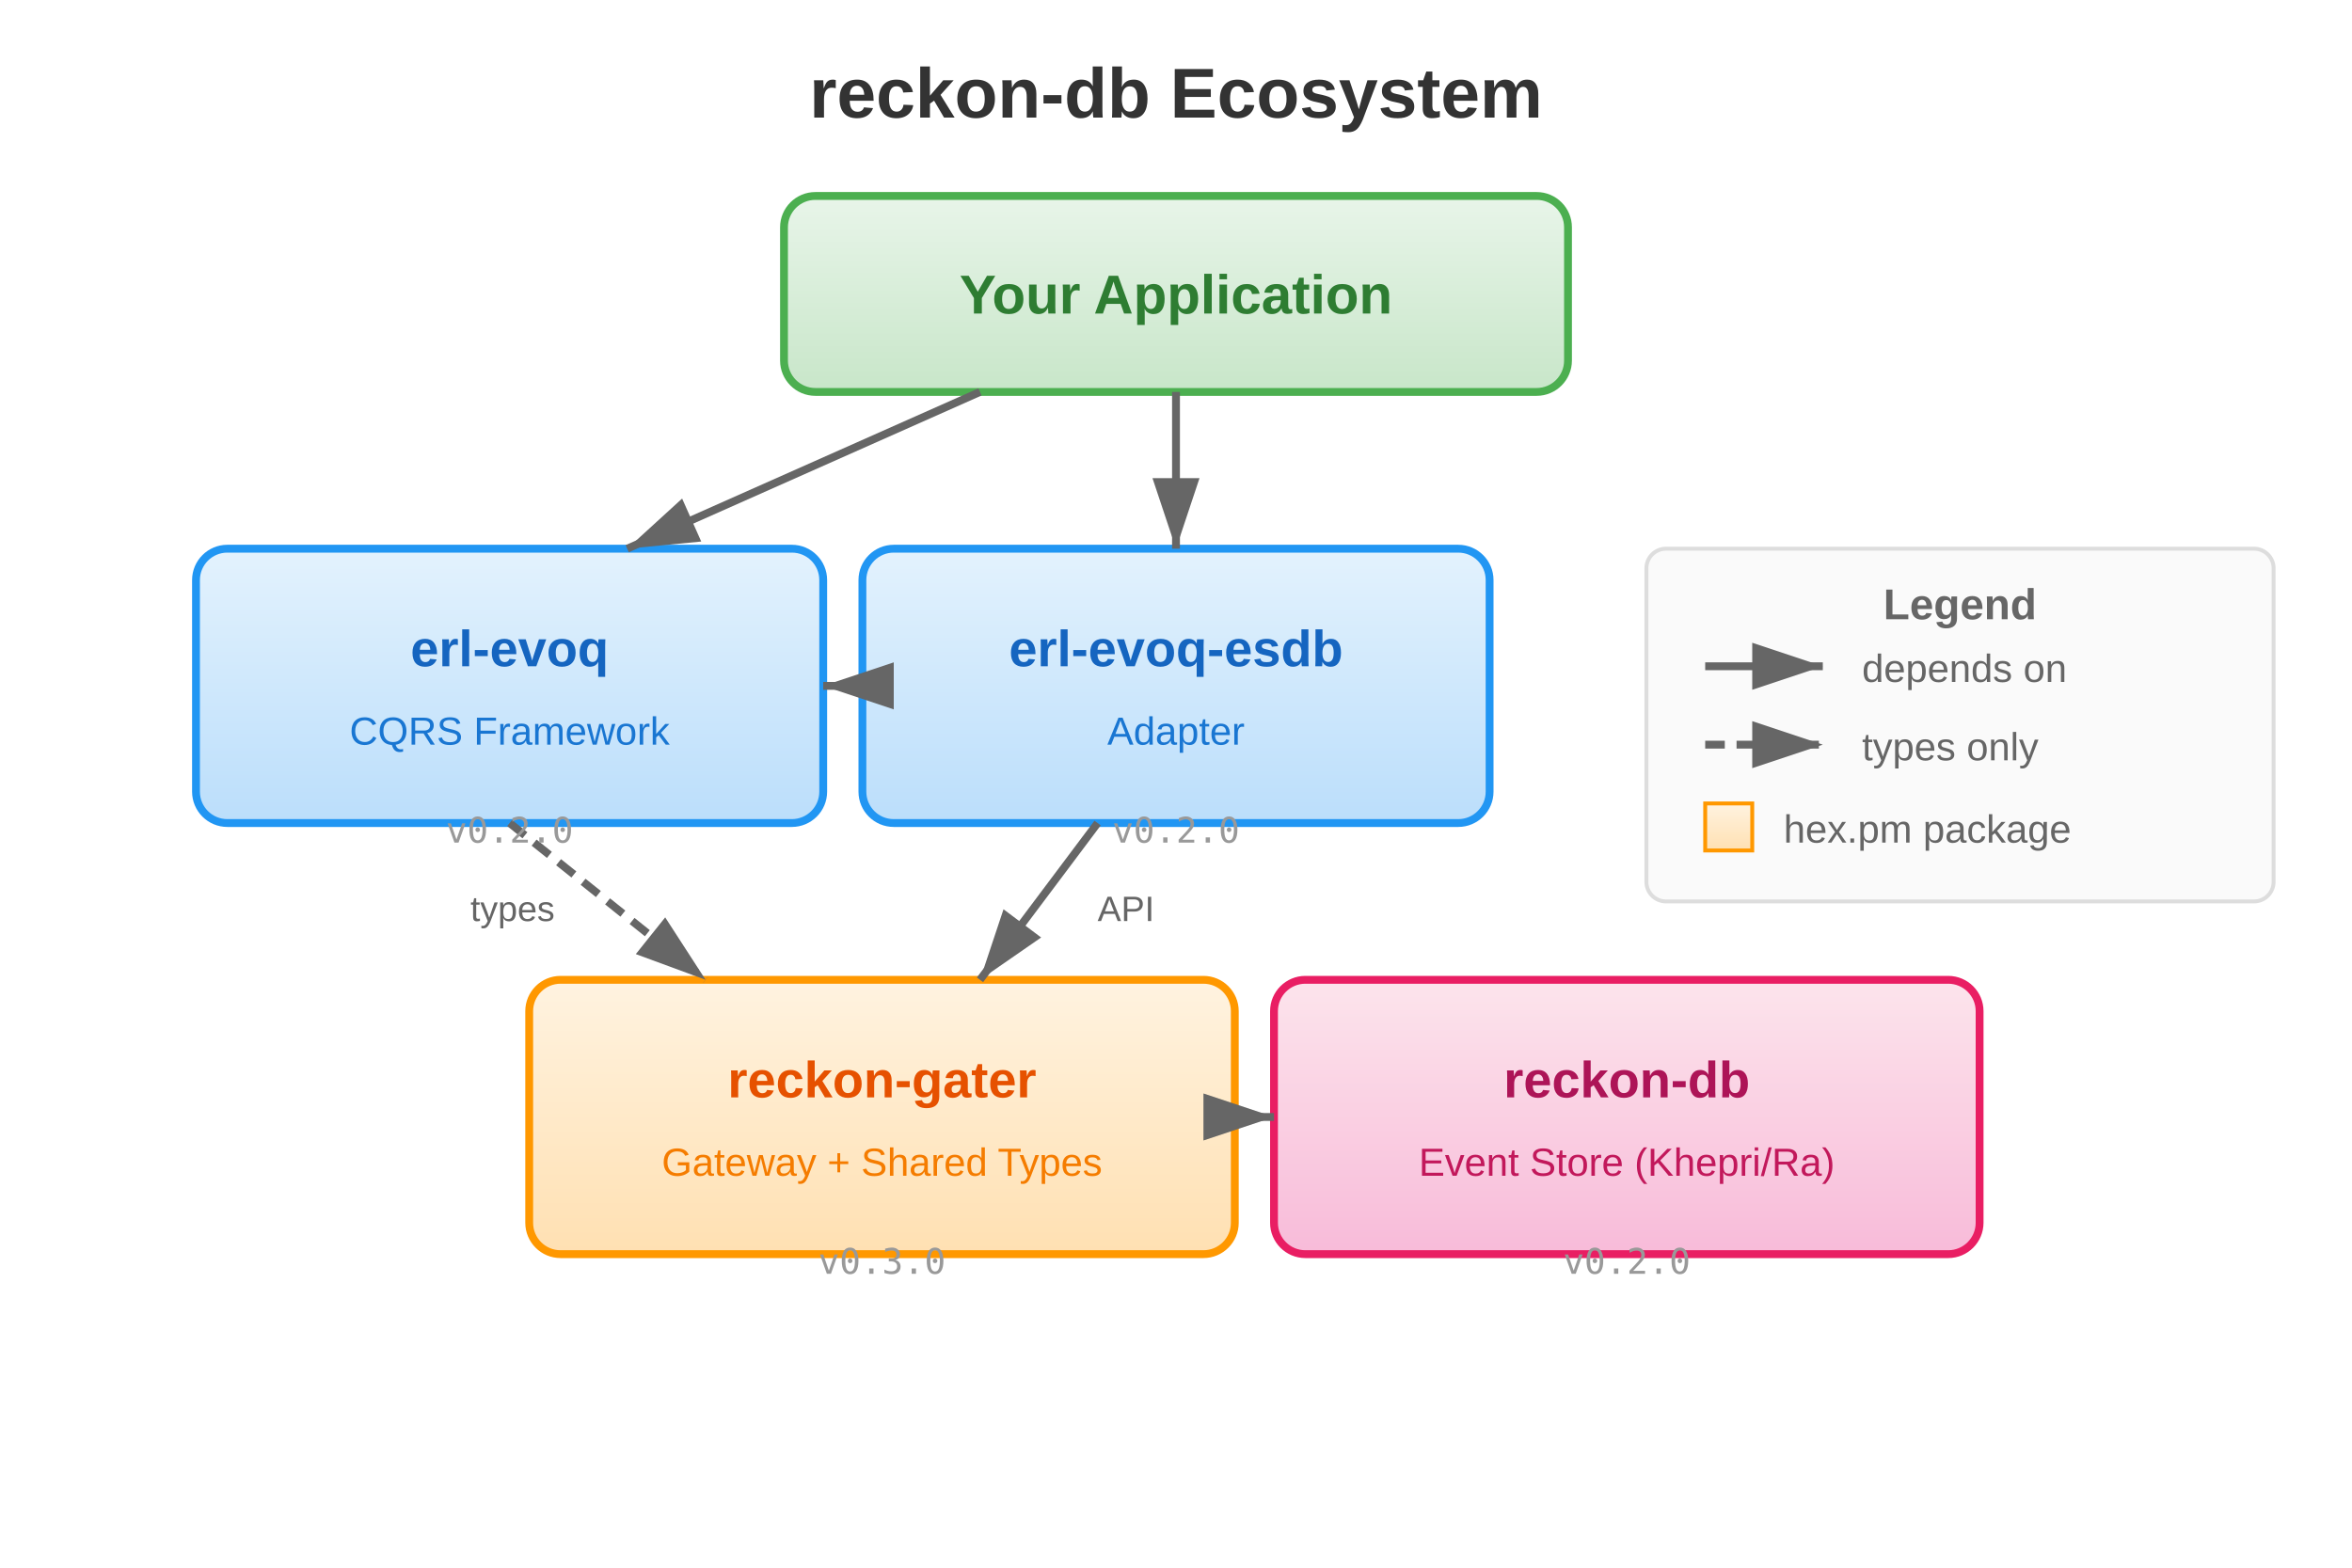
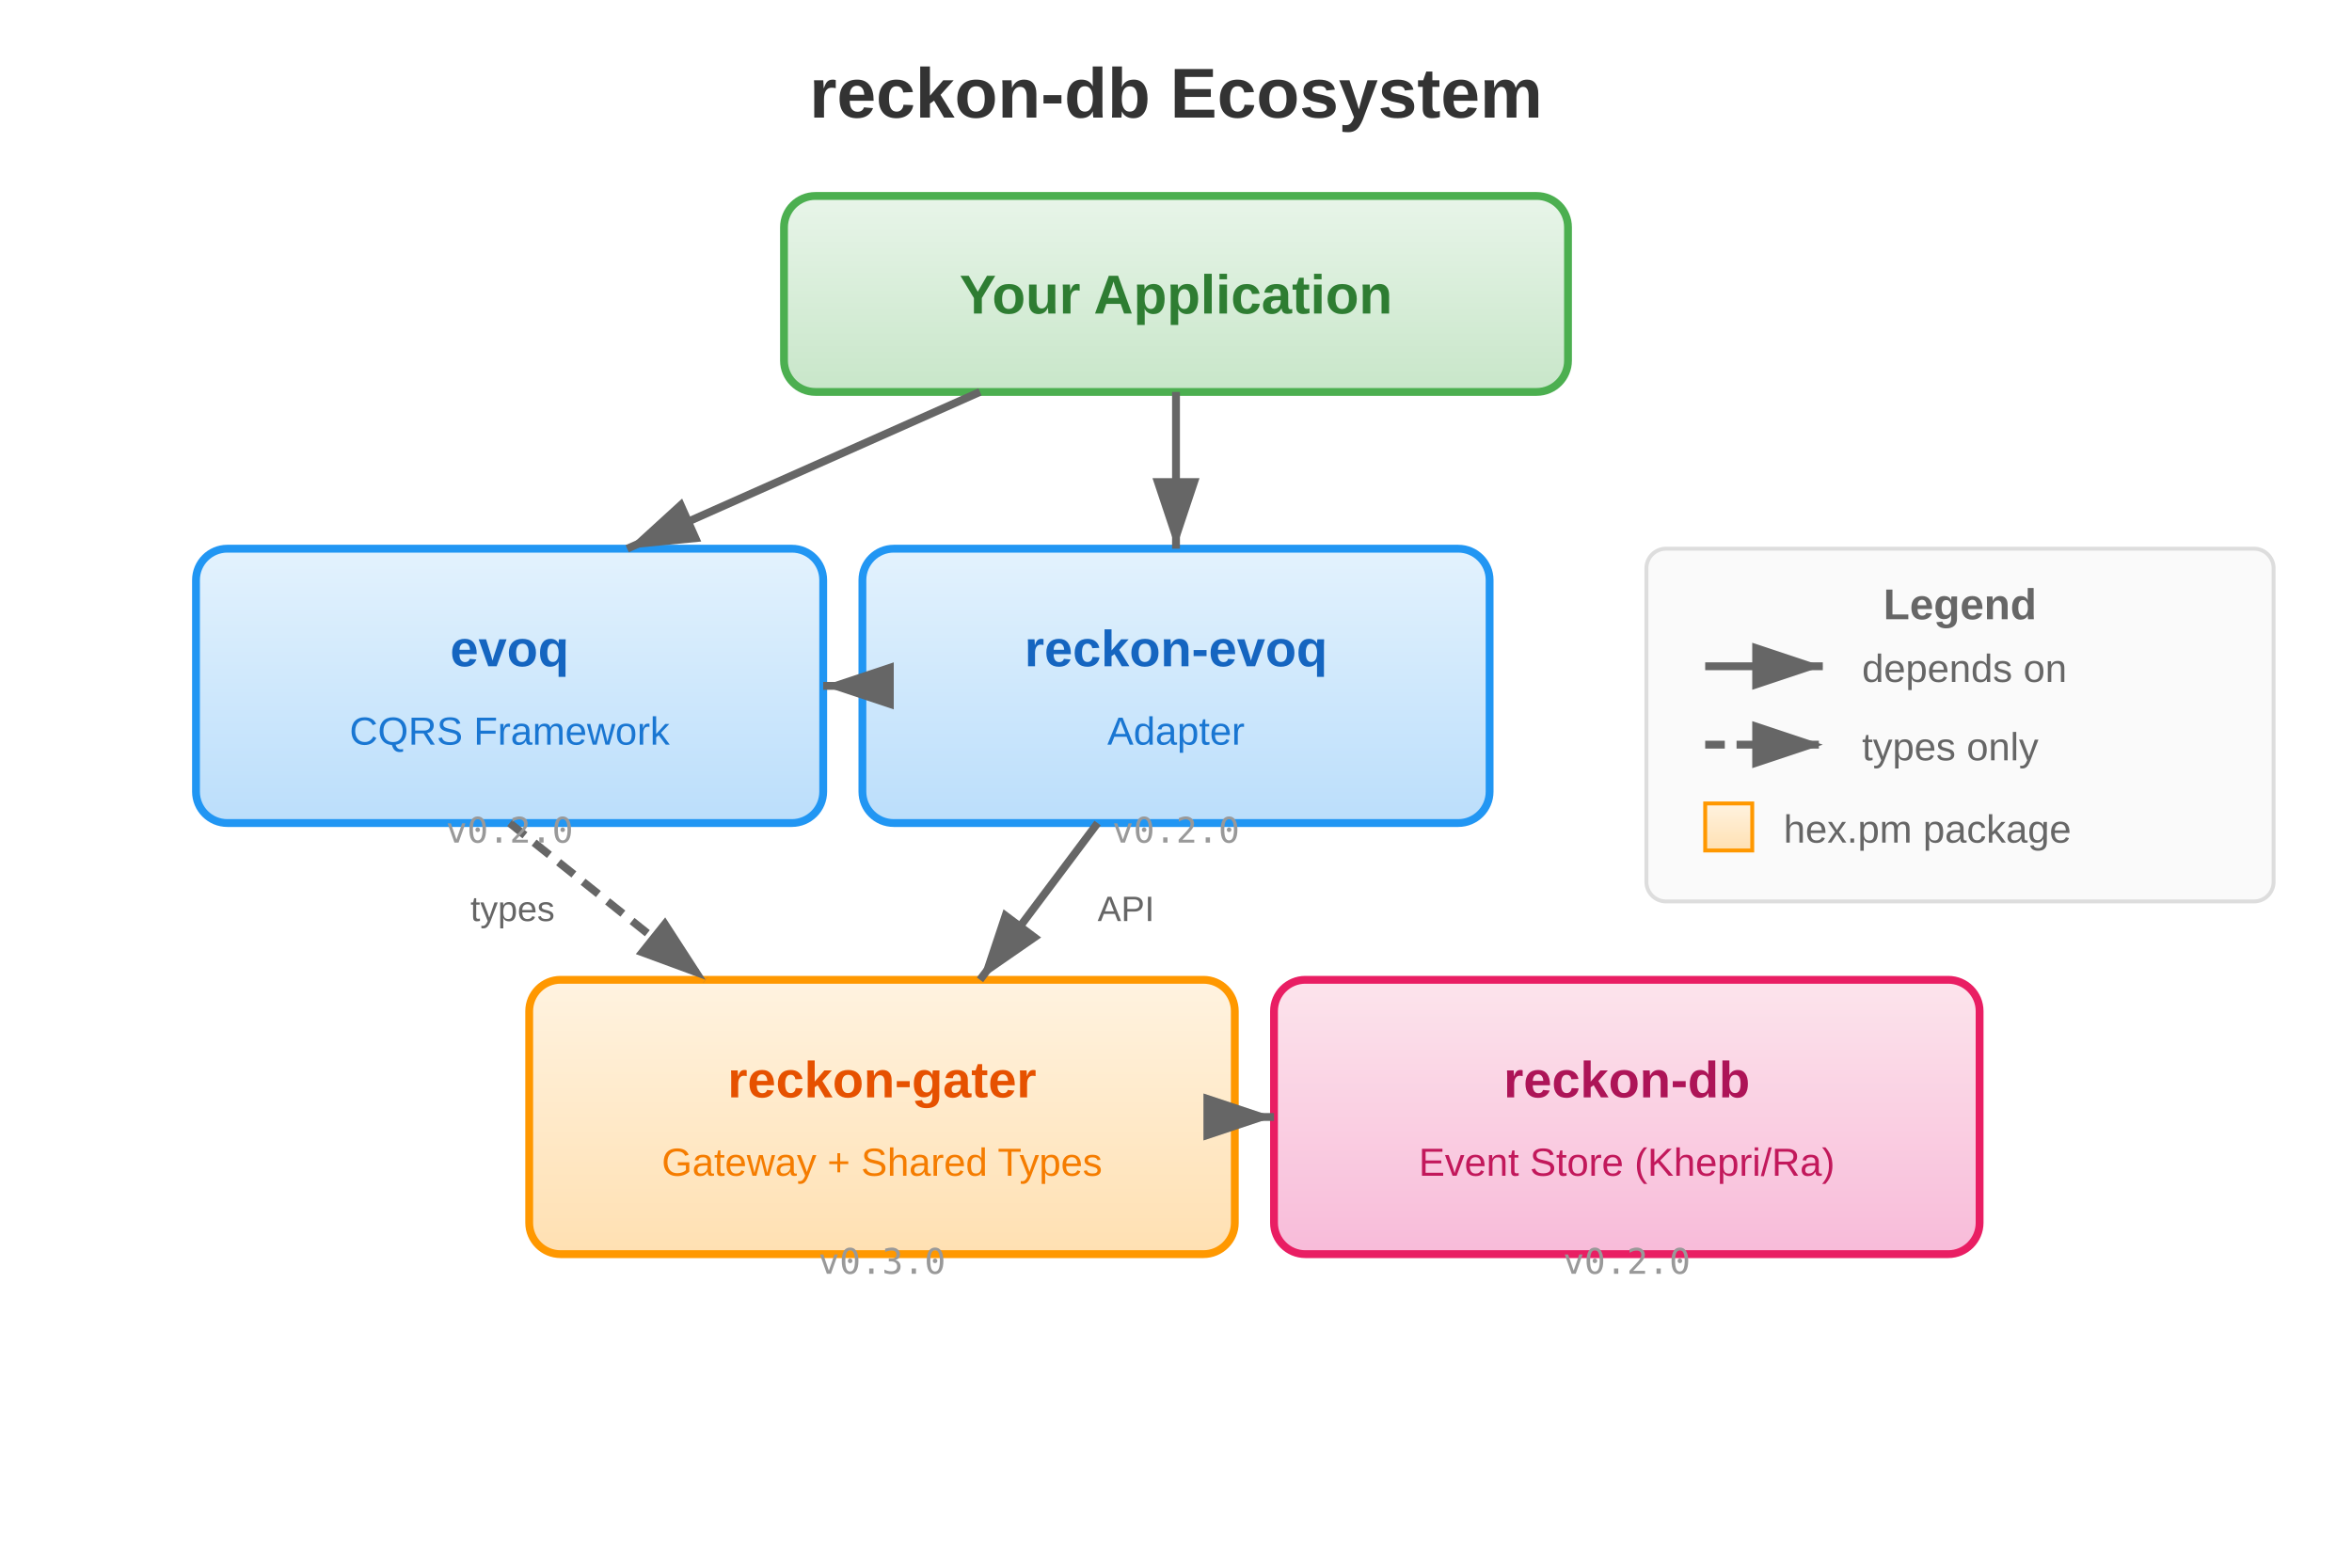
<svg xmlns="http://www.w3.org/2000/svg" viewBox="0 0 600 400">
  <defs>
    <linearGradient id="appGrad" x1="0%" y1="0%" x2="0%" y2="100%">
      <stop offset="0%" style="stop-color:#e8f5e9" />
      <stop offset="100%" style="stop-color:#c8e6c9" />
    </linearGradient>
    <linearGradient id="frameworkGrad" x1="0%" y1="0%" x2="0%" y2="100%">
      <stop offset="0%" style="stop-color:#e3f2fd" />
      <stop offset="100%" style="stop-color:#bbdefb" />
    </linearGradient>
    <linearGradient id="gaterGrad" x1="0%" y1="0%" x2="0%" y2="100%">
      <stop offset="0%" style="stop-color:#fff3e0" />
      <stop offset="100%" style="stop-color:#ffe0b2" />
    </linearGradient>
    <linearGradient id="storeGrad" x1="0%" y1="0%" x2="0%" y2="100%">
      <stop offset="0%" style="stop-color:#fce4ec" />
      <stop offset="100%" style="stop-color:#f8bbd9" />
    </linearGradient>
    <marker id="arrow" markerWidth="10" markerHeight="10" refX="9" refY="3" orient="auto" markerUnits="strokeWidth">
      <path d="M0,0 L0,6 L9,3 z" fill="#666" />
    </marker>
  </defs>
  <text x="300" y="30" text-anchor="middle" font-family="Arial, sans-serif" font-size="18" font-weight="bold" fill="#333">reckon-db Ecosystem</text>
  <rect x="200" y="50" width="200" height="50" rx="8" fill="url(#appGrad)" stroke="#4caf50" stroke-width="2" />
  <text x="300" y="80" text-anchor="middle" font-family="Arial, sans-serif" font-size="14" font-weight="bold" fill="#2e7d32">Your Application</text>
  <rect x="50" y="140" width="160" height="70" rx="8" fill="url(#frameworkGrad)" stroke="#2196f3" stroke-width="2" />
-   <text x="130" y="170" text-anchor="middle" font-family="Arial, sans-serif" font-size="13" font-weight="bold" fill="#1565c0">erl-evoq</text>
+   <text x="130" y="170" text-anchor="middle" font-family="Arial, sans-serif" font-size="13" font-weight="bold" fill="#1565c0">evoq</text>
  <text x="130" y="190" text-anchor="middle" font-family="Arial, sans-serif" font-size="10" fill="#1976d2">CQRS Framework</text>
  <rect x="220" y="140" width="160" height="70" rx="8" fill="url(#frameworkGrad)" stroke="#2196f3" stroke-width="2" />
-   <text x="300" y="170" text-anchor="middle" font-family="Arial, sans-serif" font-size="13" font-weight="bold" fill="#1565c0">erl-evoq-esdb</text>
+   <text x="300" y="170" text-anchor="middle" font-family="Arial, sans-serif" font-size="13" font-weight="bold" fill="#1565c0">reckon-evoq</text>
  <text x="300" y="190" text-anchor="middle" font-family="Arial, sans-serif" font-size="10" fill="#1976d2">Adapter</text>
  <rect x="135" y="250" width="180" height="70" rx="8" fill="url(#gaterGrad)" stroke="#ff9800" stroke-width="2" />
  <text x="225" y="280" text-anchor="middle" font-family="Arial, sans-serif" font-size="13" font-weight="bold" fill="#e65100">reckon-gater</text>
  <text x="225" y="300" text-anchor="middle" font-family="Arial, sans-serif" font-size="10" fill="#f57c00">Gateway + Shared Types</text>
  <rect x="325" y="250" width="180" height="70" rx="8" fill="url(#storeGrad)" stroke="#e91e63" stroke-width="2" />
  <text x="415" y="280" text-anchor="middle" font-family="Arial, sans-serif" font-size="13" font-weight="bold" fill="#ad1457">reckon-db</text>
  <text x="415" y="300" text-anchor="middle" font-family="Arial, sans-serif" font-size="10" fill="#c2185b">Event Store (Khepri/Ra)</text>
  <line x1="250" y1="100" x2="160" y2="140" stroke="#666" stroke-width="2" marker-end="url(#arrow)" />
  <line x1="300" y1="100" x2="300" y2="140" stroke="#666" stroke-width="2" marker-end="url(#arrow)" />
  <line x1="130" y1="210" x2="180" y2="250" stroke="#666" stroke-width="2" stroke-dasharray="5,3" marker-end="url(#arrow)" />
  <text x="120" y="235" font-family="Arial, sans-serif" font-size="9" fill="#666">types</text>
  <line x1="220" y1="175" x2="210" y2="175" stroke="#666" stroke-width="2" marker-end="url(#arrow)" />
  <line x1="280" y1="210" x2="250" y2="250" stroke="#666" stroke-width="2" marker-end="url(#arrow)" />
  <text x="280" y="235" font-family="Arial, sans-serif" font-size="9" fill="#666">API</text>
  <line x1="315" y1="285" x2="325" y2="285" stroke="#666" stroke-width="2" marker-end="url(#arrow)" />
  <rect x="420" y="140" width="160" height="90" rx="5" fill="#fafafa" stroke="#ddd" stroke-width="1" />
  <text x="500" y="158" text-anchor="middle" font-family="Arial, sans-serif" font-size="11" font-weight="bold" fill="#666">Legend</text>
  <line x1="435" y1="170" x2="465" y2="170" stroke="#666" stroke-width="2" marker-end="url(#arrow)" />
  <text x="475" y="174" font-family="Arial, sans-serif" font-size="10" fill="#666">depends on</text>
  <line x1="435" y1="190" x2="465" y2="190" stroke="#666" stroke-width="2" stroke-dasharray="5,3" marker-end="url(#arrow)" />
  <text x="475" y="194" font-family="Arial, sans-serif" font-size="10" fill="#666">types only</text>
  <rect x="435" y="205" width="12" height="12" fill="url(#gaterGrad)" stroke="#ff9800" stroke-width="1" />
  <text x="455" y="215" font-family="Arial, sans-serif" font-size="10" fill="#666">hex.pm package</text>
  <text x="130" y="215" text-anchor="middle" font-family="monospace" font-size="9" fill="#999">v0.2.0</text>
  <text x="300" y="215" text-anchor="middle" font-family="monospace" font-size="9" fill="#999">v0.2.0</text>
  <text x="225" y="325" text-anchor="middle" font-family="monospace" font-size="9" fill="#999">v0.3.0</text>
  <text x="415" y="325" text-anchor="middle" font-family="monospace" font-size="9" fill="#999">v0.2.0</text>
</svg>
